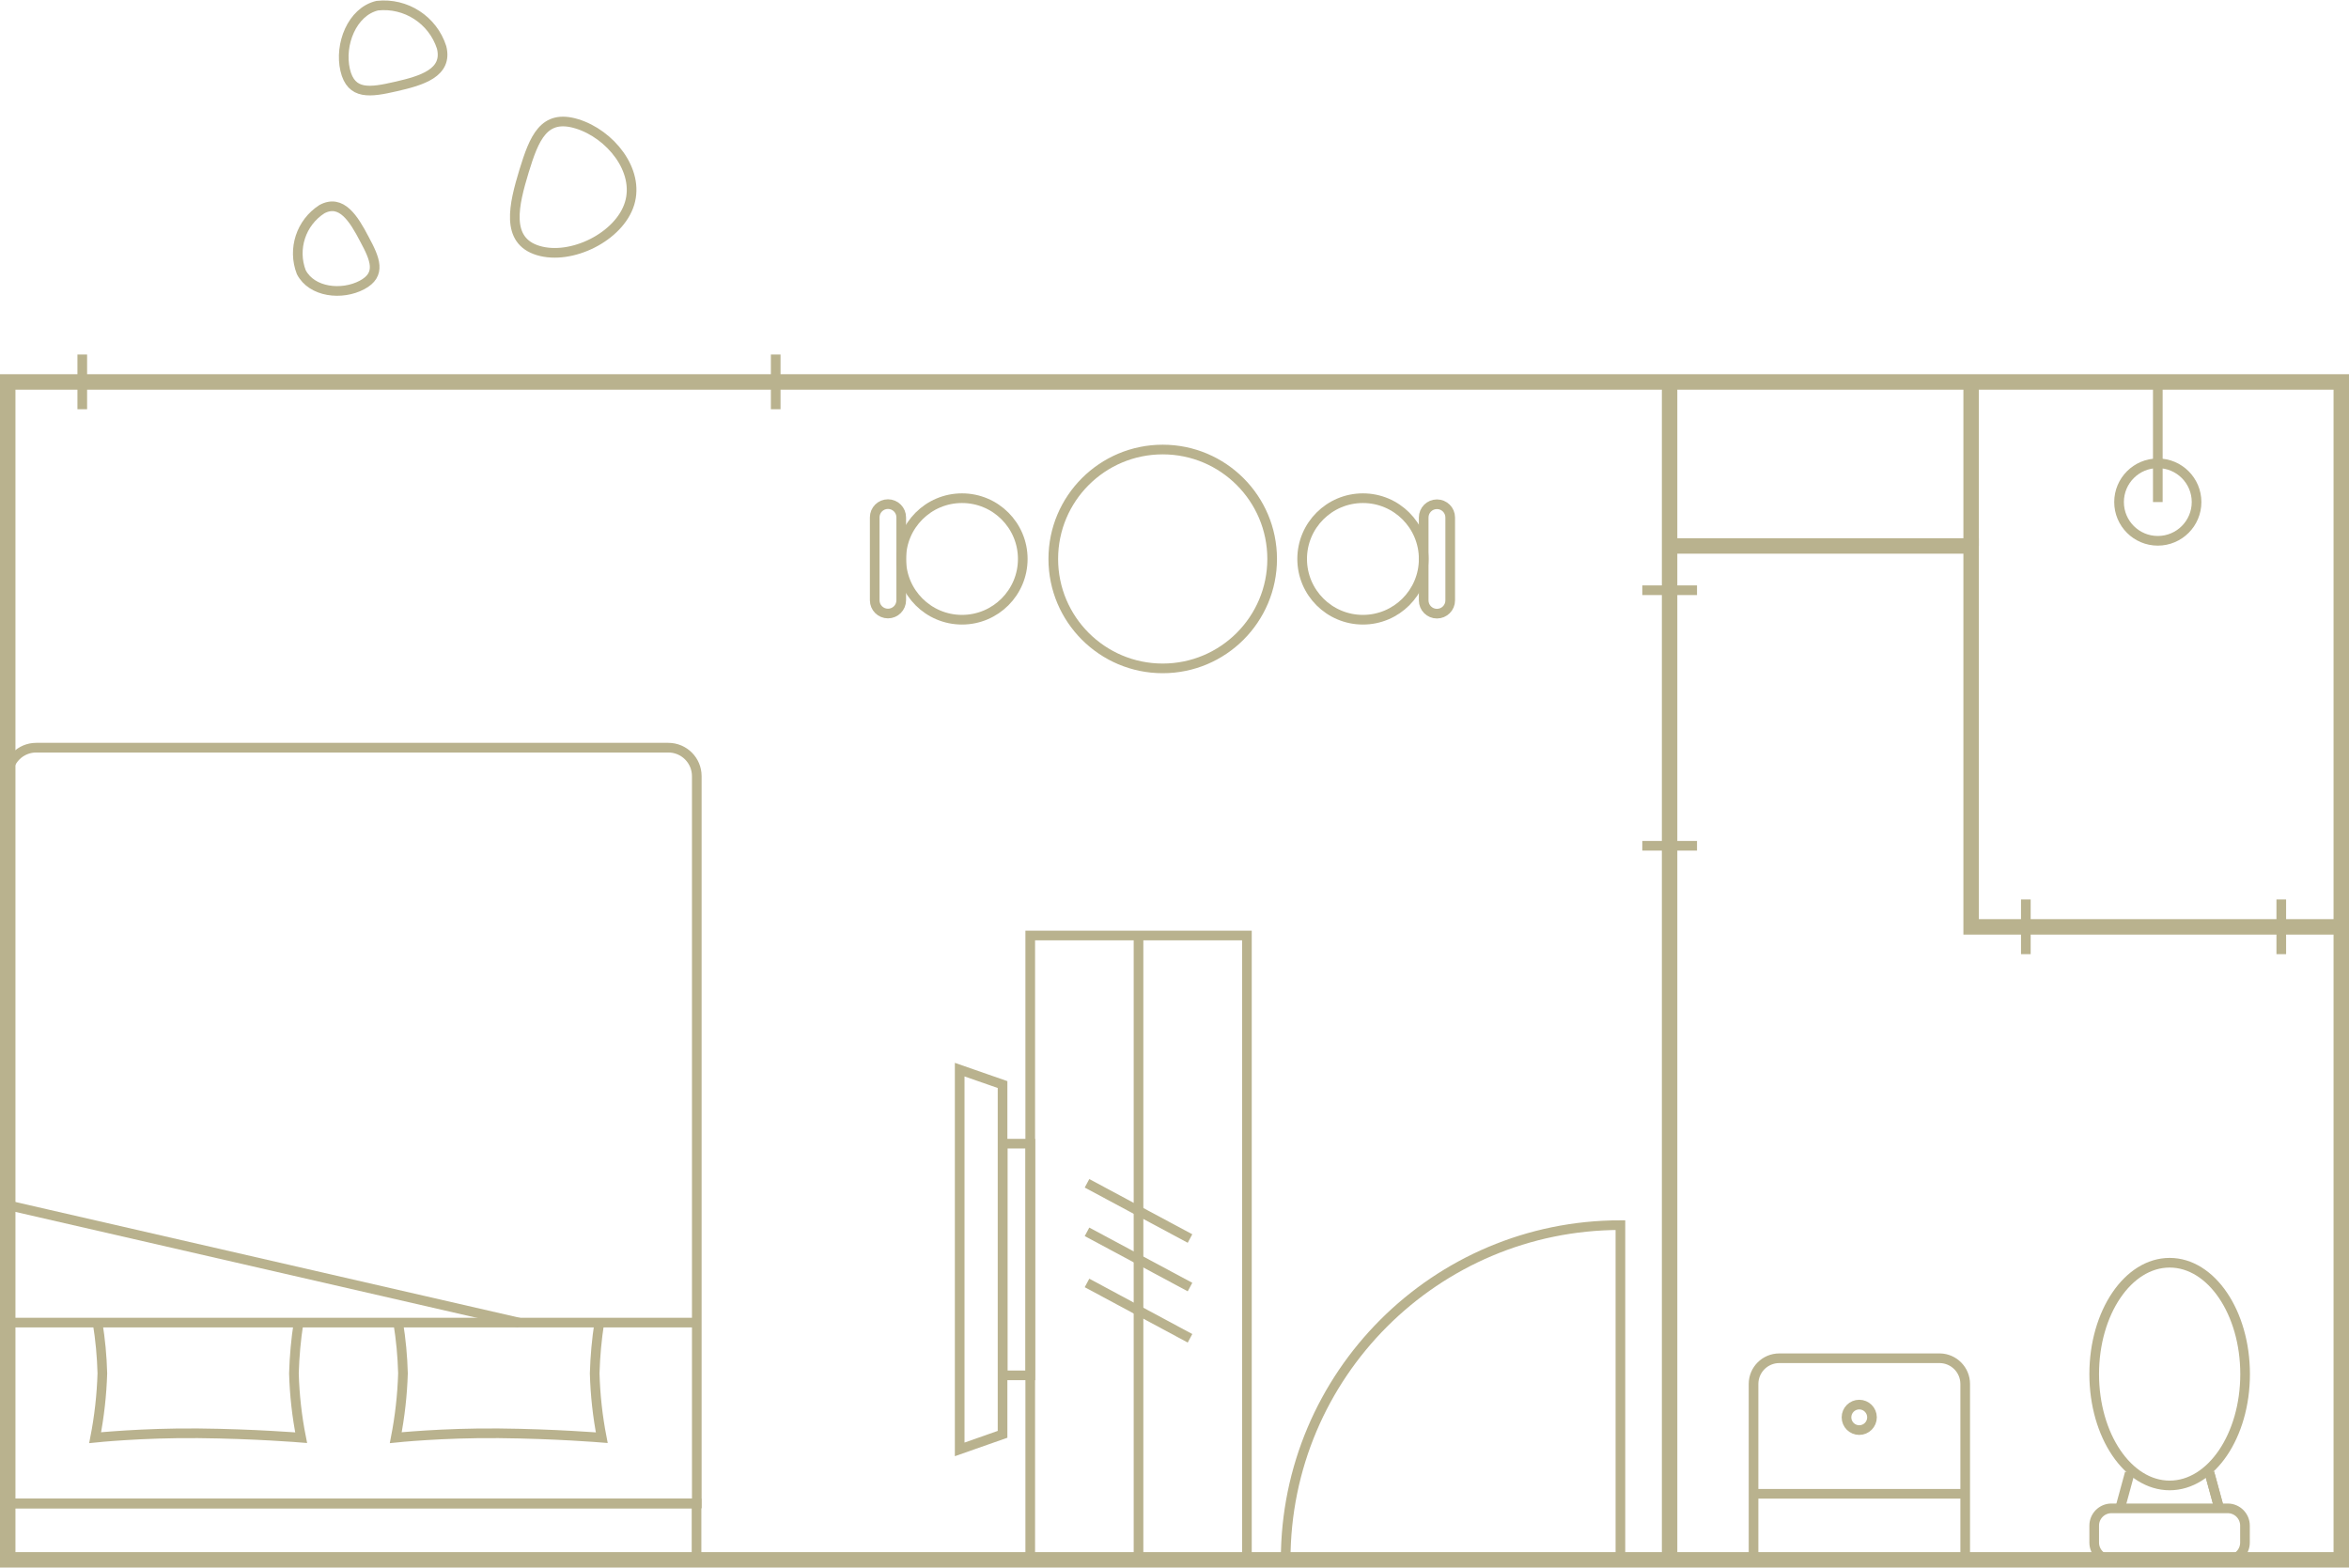
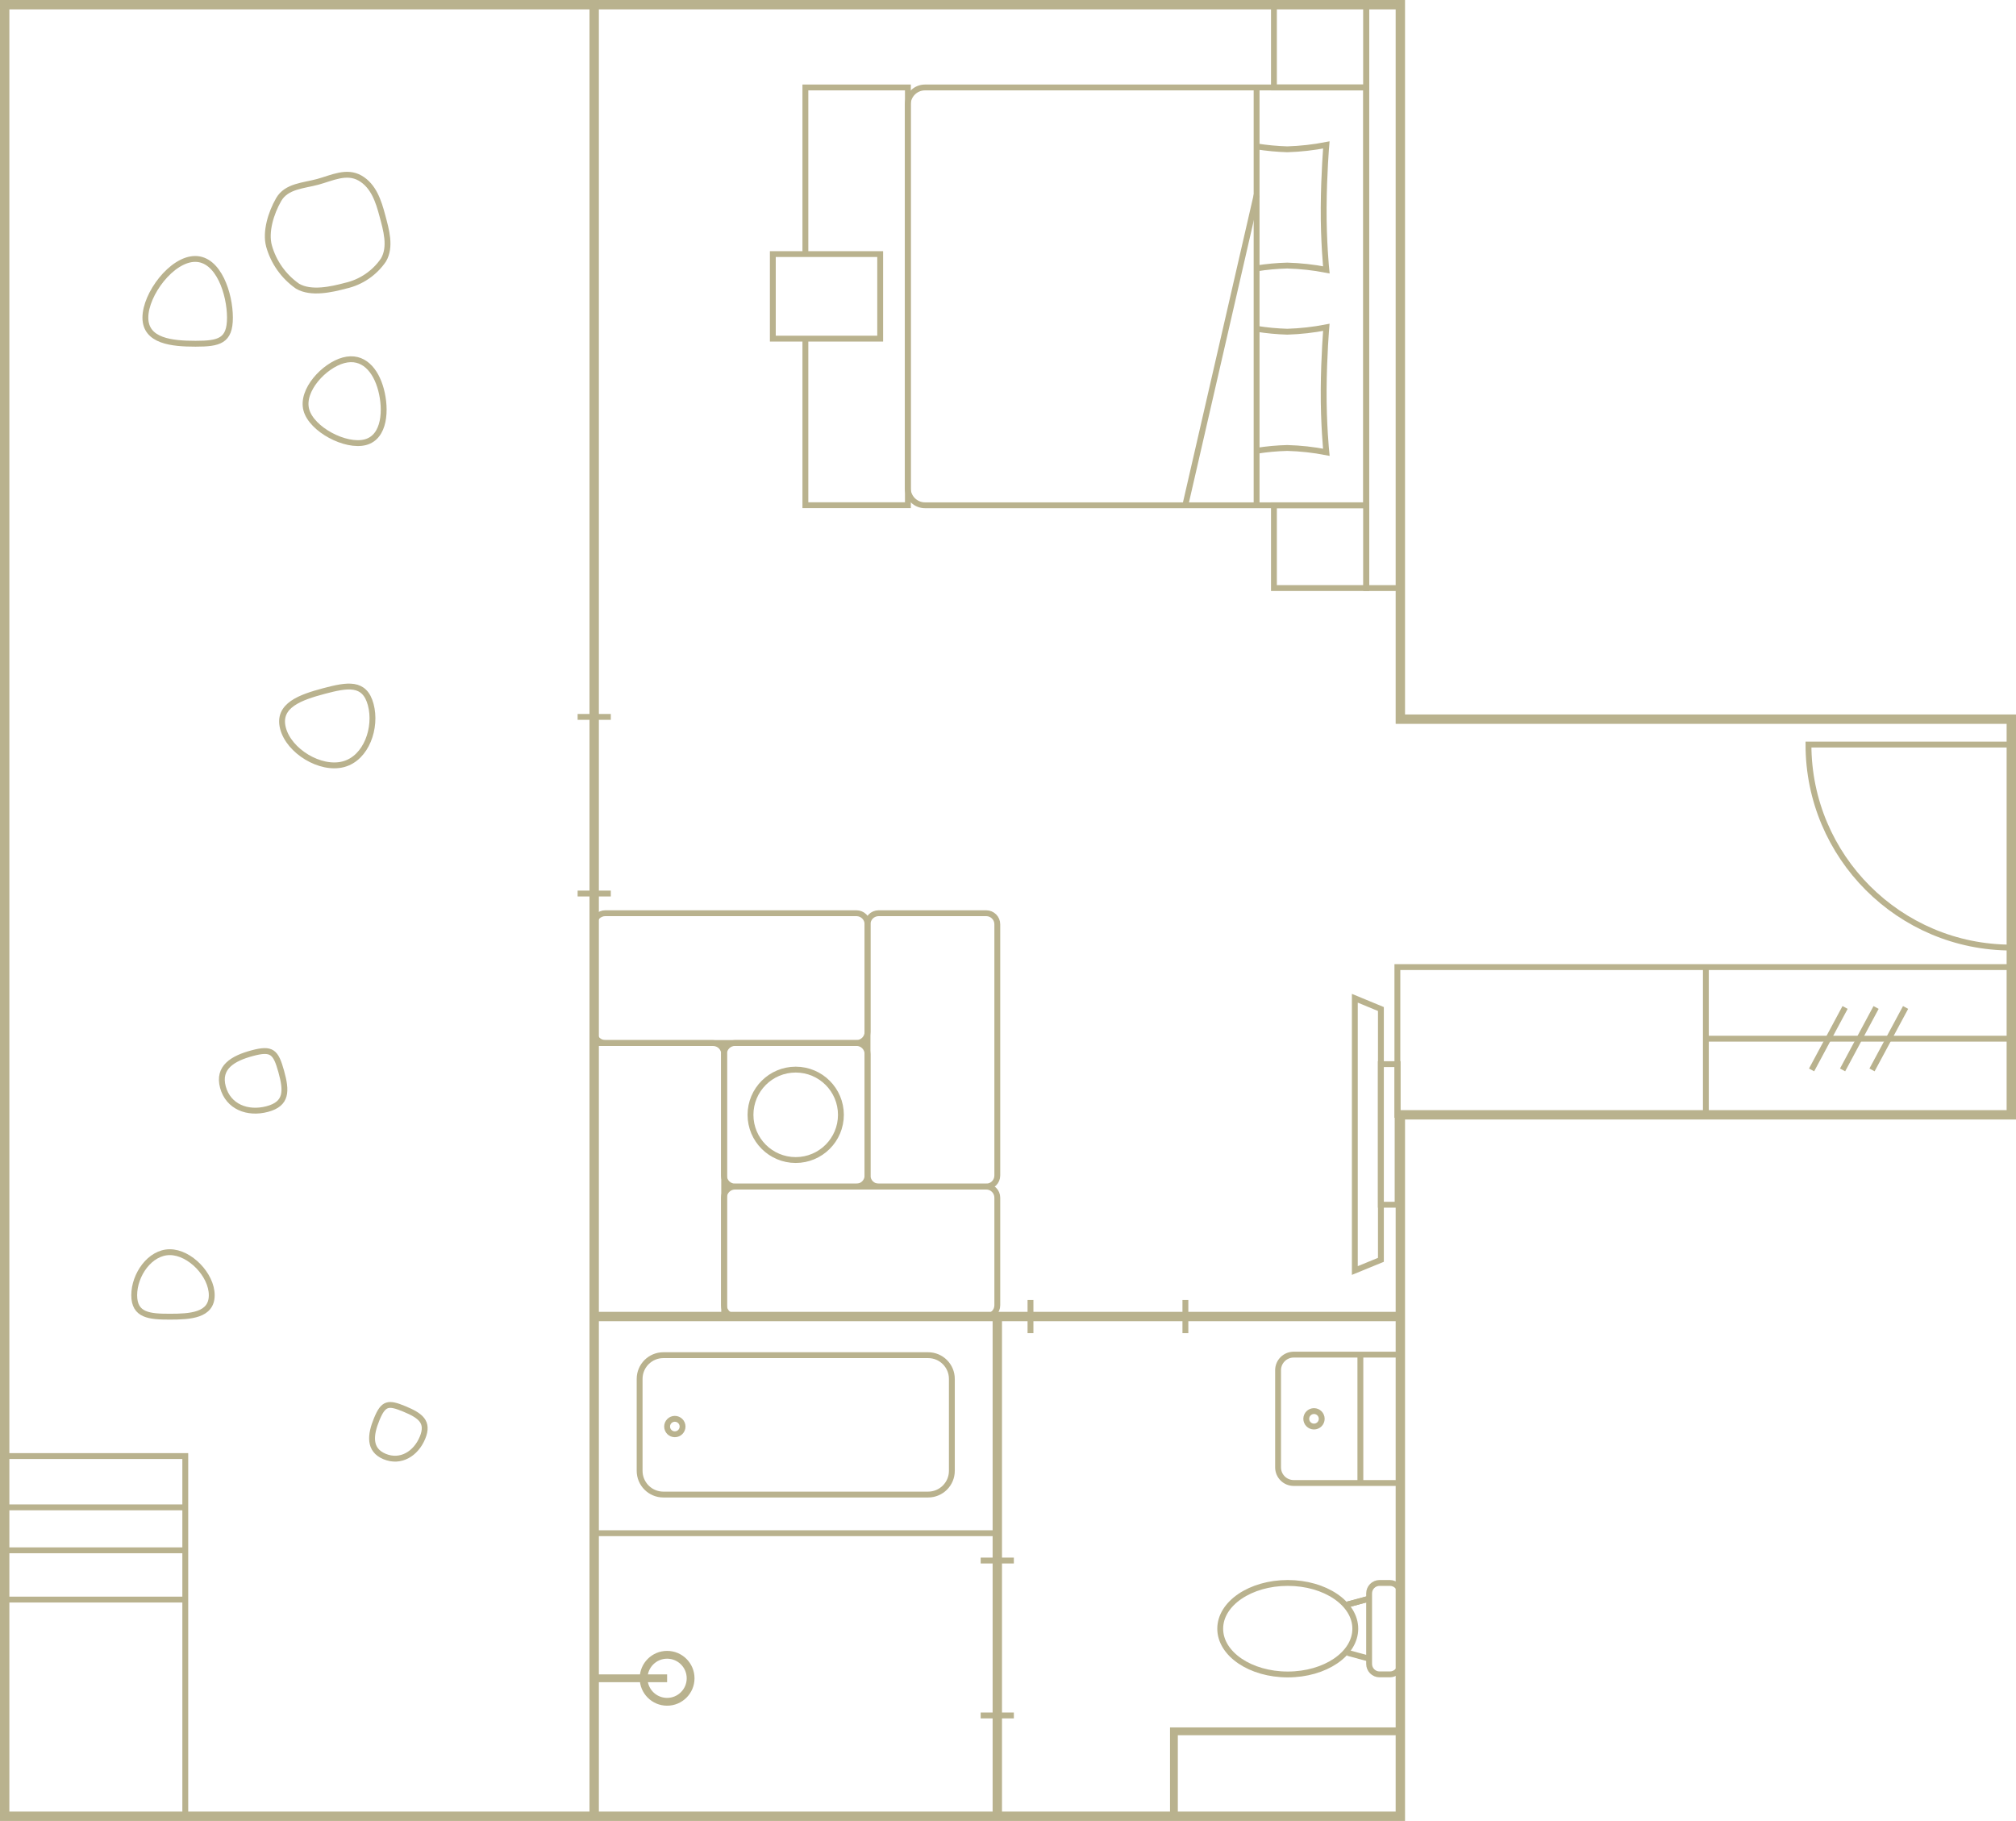
- <svg xmlns="http://www.w3.org/2000/svg" viewBox="0 0 182.45 121.77">
+ <svg xmlns="http://www.w3.org/2000/svg" viewBox="0 0 258.2 233.2">
  <defs>
-     <style>.cls-1,.cls-2{fill:none;stroke:#b9b28e;stroke-miterlimit:10;}.cls-1{stroke-width:0.75px;}.cls-2{stroke-width:1.2px;}</style>
+     <style>.cls-1,.cls-2,.cls-3{fill:none;stroke:#b9b28e;stroke-miterlimit:10;}.cls-1{stroke-width:0.75px;}.cls-2{stroke-width:1.2px;}</style>
  </defs>
  <g id="レイヤー_2" data-name="レイヤー 2">
    <g id="レイヤー_1-2" data-name="レイヤー 1">
-       <path class="cls-1" d="M125.86,121.17v-26a26,26,0,0,0-26,26" />
-       <rect class="cls-1" x="25.16" y="92.23" width="4.38" height="53.5" transform="translate(146.33 91.63) rotate(90)" />
-       <rect class="cls-1" x="80.02" y="72.67" width="16.83" height="48.5" />
-       <line class="cls-1" x1="92.43" y1="96.21" x2="84.43" y2="91.92" />
-       <line class="cls-1" x1="92.43" y1="99.98" x2="84.43" y2="95.69" />
-       <line class="cls-1" x1="92.43" y1="103.96" x2="84.43" y2="99.66" />
-       <line class="cls-1" x1="88.43" y1="121.17" x2="88.43" y2="72.67" />
-       <line class="cls-1" x1="131.81" y1="45.85" x2="127.56" y2="45.85" />
-       <line class="cls-1" x1="131.81" y1="65.7" x2="127.56" y2="65.7" />
-       <line class="cls-1" x1="177.19" y1="74.12" x2="177.19" y2="69.87" />
-       <line class="cls-1" x1="157.35" y1="74.12" x2="157.35" y2="69.87" />
-       <line class="cls-1" x1="60.25" y1="31.79" x2="60.25" y2="27.54" />
-       <line class="cls-1" x1="6.39" y1="31.79" x2="6.39" y2="27.54" />
-       <path class="cls-1" d="M138.56,105.13h13.67a0,0,0,0,1,0,0v16.44a0,0,0,0,1,0,0H138.57a2,2,0,0,1-2-2V107.09A2,2,0,0,1,138.56,105.13Z" transform="translate(257.77 -31.06) rotate(90)" />
-       <line class="cls-1" x1="152.63" y1="116.04" x2="136.19" y2="116.04" />
-       <circle class="cls-1" cx="144.41" cy="110.1" r="0.99" />
-       <circle class="cls-1" cx="90.31" cy="43.42" r="8.5" />
-       <circle class="cls-1" cx="74.72" cy="43.42" r="4.72" />
-       <rect class="cls-1" x="67.94" y="39.16" width="2.06" height="8.5" rx="1.03" />
-       <circle class="cls-1" cx="105.86" cy="43.42" r="4.72" />
-       <rect class="cls-1" x="110.58" y="39.16" width="2.06" height="8.5" rx="1.03" transform="translate(223.22 86.83) rotate(-180)" />
-       <polygon class="cls-1" points="74.54 97.84 74.54 112.59 77.87 111.42 77.87 97.84 77.87 84.25 74.54 83.09 74.54 97.84" />
-       <rect class="cls-1" x="69.94" y="96.77" width="18" height="2.15" transform="translate(-18.89 176.78) rotate(-90)" />
-       <rect class="cls-2" x="0.6" y="29.67" width="181.25" height="91.5" />
-       <line class="cls-2" x1="129.68" y1="121.17" x2="129.68" y2="29.67" />
-       <polyline class="cls-2" points="129.68 42.41 153.1 42.41 153.1 72 181.85 72" />
-       <line class="cls-2" x1="153.1" y1="29.67" x2="153.1" y2="42.42" />
-       <circle class="cls-1" cx="167.6" cy="39" r="3.01" />
-       <line class="cls-1" x1="167.6" y1="39" x2="167.6" y2="29.67" />
-       <path class="cls-1" d="M30.75,6.72c-2,.46-3.48.69-3.94-1.28s.52-4.53,2.49-5a4.71,4.71,0,0,1,5,3.24C34.8,5.67,32.73,6.27,30.75,6.72Z" />
-       <path class="cls-1" d="M40.7,13.3c.79-2.57,1.53-4.47,4.11-3.68s4.88,3.61,4.09,6.19-4.52,4.43-7.1,3.65S39.92,15.88,40.7,13.3Z" />
-       <path class="cls-1" d="M28.3,18.57c.83,1.54,1.36,2.75-.19,3.57s-3.89.58-4.71-1A4.08,4.08,0,0,1,25,16.25C26.52,15.43,27.48,17,28.3,18.57Z" />
-       <ellipse class="cls-1" cx="168.52" cy="106.74" rx="5.86" ry="8.65" />
-       <rect class="cls-1" x="166.52" y="113.31" width="4" height="11.71" rx="1.34" transform="translate(287.68 -49.35) rotate(90)" />
-       <line class="cls-1" x1="172.36" y1="117.15" x2="171.61" y2="114.4" />
-       <line class="cls-1" x1="172.36" y1="117.15" x2="171.61" y2="114.4" />
-       <line class="cls-1" x1="164.67" y1="117.17" x2="165.42" y2="114.42" />
-       <path class="cls-1" d="M-2,60.69H54.5a2.21,2.21,0,0,1,2.21,2.21V112a2.21,2.21,0,0,1-2.21,2.21H-2a0,0,0,0,1,0,0V60.69A0,0,0,0,1-2,60.69Z" transform="translate(-60.09 114.79) rotate(-90)" />
-       <polyline class="cls-1" points="0.6 102.74 10.21 102.74 54.1 102.74" />
-       <line class="cls-1" x1="0.6" y1="93.62" x2="40.32" y2="102.74" />
-       <path class="cls-1" d="M23.19,102.74a31.61,31.61,0,0,0-.36,3.94,29.84,29.84,0,0,0,.56,5s-3.63-.3-8-.34-8,.34-8,.34a31.11,31.11,0,0,0,.56-5,29.4,29.4,0,0,0-.37-3.93" />
-       <path class="cls-1" d="M46.55,102.74a31.61,31.61,0,0,0-.36,3.94,30.47,30.47,0,0,0,.55,5s-3.62-.3-8-.34-8,.34-8,.34a31.11,31.11,0,0,0,.56-5,29.4,29.4,0,0,0-.37-3.93" />
+       <path class="cls-1" d="M257.62,95.35h-26a26,26,0,0,0,26,26" />
+       <rect class="cls-1" x="178.97" y="123.85" width="78.63" height="18.92" />
+       <polygon class="cls-2" points="257.6 92.1 179.35 92.1 179.35 0.6 0.6 0.6 0.6 232.6 179.35 232.6 179.35 168.85 179.35 142.77 257.6 142.77 257.6 92.1" />
+       <line class="cls-2" x1="76.1" y1="0.6" x2="76.1" y2="232.6" />
+       <polyline class="cls-2" points="76.1 168.6 127.72 168.6 179.35 168.6" />
+       <line class="cls-2" x1="127.73" y1="232.6" x2="127.73" y2="168.6" />
+       <rect class="cls-1" x="76.1" y="168.6" width="51.63" height="27.75" />
+       <rect class="cls-1" x="81.92" y="173.55" width="39.99" height="17.85" rx="3.04" />
+       <path class="cls-1" d="M165.68,173.48h13.67a0,0,0,0,1,0,0v16.44a0,0,0,0,1,0,0H165.69a2,2,0,0,1-2-2V175.44A2,2,0,0,1,165.68,173.48Z" />
+       <line class="cls-1" x1="174.23" y1="173.48" x2="174.23" y2="189.92" />
+       <circle class="cls-1" cx="168.29" cy="181.7" r="0.99" />
+       <circle class="cls-3" cx="85.44" cy="214.93" r="3.01" />
+       <line class="cls-3" x1="85.44" y1="214.93" x2="76.1" y2="214.93" />
+       <rect class="cls-1" x="163.15" y="64.7" width="11.83" height="10.6" transform="translate(338.14 140.01) rotate(180)" />
+       <rect class="cls-1" x="163.15" y="0.6" width="11.83" height="10.6" transform="translate(338.14 11.8) rotate(180)" />
+       <rect class="cls-1" x="174.98" y="0.6" width="4.38" height="74.71" />
+       <path class="cls-1" d="M29.45,40.68c0,3-1.39,3.34-4.41,3.34s-6.42-.33-6.42-3.34S22,33.16,25,33.16,29.45,37.66,29.45,40.68Z" />
+       <path class="cls-1" d="M38.12,36.66a9.35,9.35,0,0,1-3.67-5.17c-.48-1.79.24-4.19,1.24-5.93s3.2-1.78,5-2.27,3.69-1.48,5.43-.48,2.37,3,2.85,4.8,1.14,4,.14,5.69a8,8,0,0,1-4.85,3.29C42.45,37.07,39.86,37.66,38.12,36.66Z" />
+       <path class="cls-1" d="M44,46.14c2.51-.67,4.13,1.25,4.8,3.77s.52,6.05-2,6.72S39.9,55,39.23,52.48,41.52,46.81,44,46.14Z" />
+       <path class="cls-1" d="M41.48,88.5c3-.79,5.21-1.21,6,1.73s-.54,6.85-3.49,7.64-7-1.68-7.75-4.62S38.54,89.29,41.48,88.5Z" />
+       <path class="cls-1" d="M21.75,168.62c-2.6,0-4.56-.15-4.56-2.75s2-5.51,4.56-5.51,5.37,2.91,5.37,5.51S24.35,168.62,21.75,168.62Z" />
+       <path class="cls-1" d="M32.32,134.87c2.51-.67,3-.16,3.7,2.35s.73,4.14-1.79,4.81-5-.29-5.68-2.81S29.8,135.54,32.32,134.87Z" />
+       <path class="cls-1" d="M48.26,181.72c.85-2.05,1.47-2.14,3.52-1.29s3.18,1.65,2.33,3.7-2.8,3.25-4.85,2.4S47.41,183.77,48.26,181.72Z" />
+       <polyline class="cls-1" points="23.73 232.6 23.73 192.97 23.73 186.47 0.6 186.47" />
+       <line class="cls-1" x1="0.6" y1="193.04" x2="23.73" y2="193.04" />
+       <line class="cls-1" x1="0.6" y1="198.54" x2="23.73" y2="198.54" />
+       <line class="cls-1" x1="0.6" y1="204.85" x2="23.73" y2="204.85" />
+       <line class="cls-1" x1="218.48" y1="123.85" x2="218.48" y2="142.77" />
+       <line class="cls-1" x1="239.76" y1="137.02" x2="244.06" y2="129.02" />
+       <line class="cls-1" x1="235.99" y1="137.02" x2="240.28" y2="129.02" />
+       <line class="cls-1" x1="232.02" y1="137.02" x2="236.31" y2="129.02" />
+       <line class="cls-1" x1="218.48" y1="133.02" x2="257.6" y2="133.02" />
+       <line class="cls-1" x1="131.98" y1="166.48" x2="131.98" y2="170.73" />
+       <line class="cls-1" x1="151.82" y1="166.48" x2="151.82" y2="170.73" />
+       <line class="cls-1" x1="125.6" y1="219.69" x2="129.85" y2="219.69" />
+       <line class="cls-1" x1="125.6" y1="199.85" x2="129.85" y2="199.85" />
+       <line class="cls-1" x1="73.98" y1="114.43" x2="78.23" y2="114.43" />
+       <line class="cls-1" x1="73.98" y1="91.81" x2="78.23" y2="91.81" />
+       <polygon class="cls-1" points="173.52 145.28 173.52 162.71 176.86 161.34 176.86 145.28 176.86 129.22 173.52 127.84 173.52 145.28" />
+       <rect class="cls-1" x="168.93" y="144.2" width="18" height="2.15" transform="translate(32.65 323.21) rotate(-90)" />
+       <rect class="cls-1" x="76.1" y="116.95" width="35.01" height="16.62" rx="1.42" />
+       <path class="cls-1" d="M66.91,142.77h35a0,0,0,0,1,0,0V158a1.42,1.42,0,0,1-1.42,1.42H66.91a0,0,0,0,1,0,0V142.77A0,0,0,0,1,66.91,142.77Z" transform="translate(-66.67 235.49) rotate(-90)" />
+       <rect class="cls-1" x="92.72" y="151.96" width="35.01" height="16.62" rx="1.42" />
+       <rect class="cls-1" x="101.91" y="126.15" width="35.01" height="16.62" rx="1.42" transform="translate(-15.04 253.87) rotate(-90)" />
+       <path class="cls-1" d="M116.28,11.2h56.5A2.21,2.21,0,0,1,175,13.41V62.5a2.21,2.21,0,0,1-2.21,2.21h-56.5a0,0,0,0,1,0,0V11.2A0,0,0,0,1,116.28,11.2Z" transform="translate(291.26 75.91) rotate(180)" />
+       <polyline class="cls-1" points="160.94 64.7 160.94 55.09 160.94 11.2" />
+       <line class="cls-1" x1="151.81" y1="64.7" x2="160.94" y2="24.98" />
+       <path class="cls-1" d="M160.94,42.11a31.17,31.17,0,0,0,3.93.37,31.14,31.14,0,0,0,5-.56s-.31,3.62-.34,8,.34,8,.34,8a30.5,30.5,0,0,0-5-.55,29.8,29.8,0,0,0-3.93.36" />
+       <path class="cls-1" d="M160.94,18.75a31.17,31.17,0,0,0,3.93.37,31.14,31.14,0,0,0,5-.56s-.31,3.62-.34,8,.34,8,.34,8a30.5,30.5,0,0,0-5-.55,29.8,29.8,0,0,0-3.93.36" />
+       <polyline class="cls-1" points="103.15 32.54 103.15 11.2 116.28 11.2 116.28 64.7 103.15 64.7 103.15 43.37" />
+       <rect class="cls-1" x="98.99" y="32.54" width="13.75" height="10.83" transform="translate(211.72 75.91) rotate(180)" />
+       <ellipse class="cls-1" cx="164.93" cy="208.58" rx="8.65" ry="5.86" />
+       <rect class="cls-1" x="175.35" y="202.72" width="4" height="11.71" rx="1.34" />
+       <line class="cls-1" x1="175.33" y1="204.74" x2="172.58" y2="205.48" />
+       <line class="cls-1" x1="175.33" y1="204.74" x2="172.58" y2="205.48" />
+       <line class="cls-1" x1="175.35" y1="212.42" x2="172.6" y2="211.67" />
+       <circle class="cls-1" cx="86.43" cy="182.69" r="0.99" />
+       <polyline class="cls-3" points="150.35 232.6 150.35 221.72 179.35 221.72" />
+       <circle class="cls-1" cx="101.91" cy="142.77" r="5.79" />
+       <rect class="cls-1" x="92.72" y="133.57" width="18.39" height="18.39" rx="1.42" />
    </g>
  </g>
</svg>
